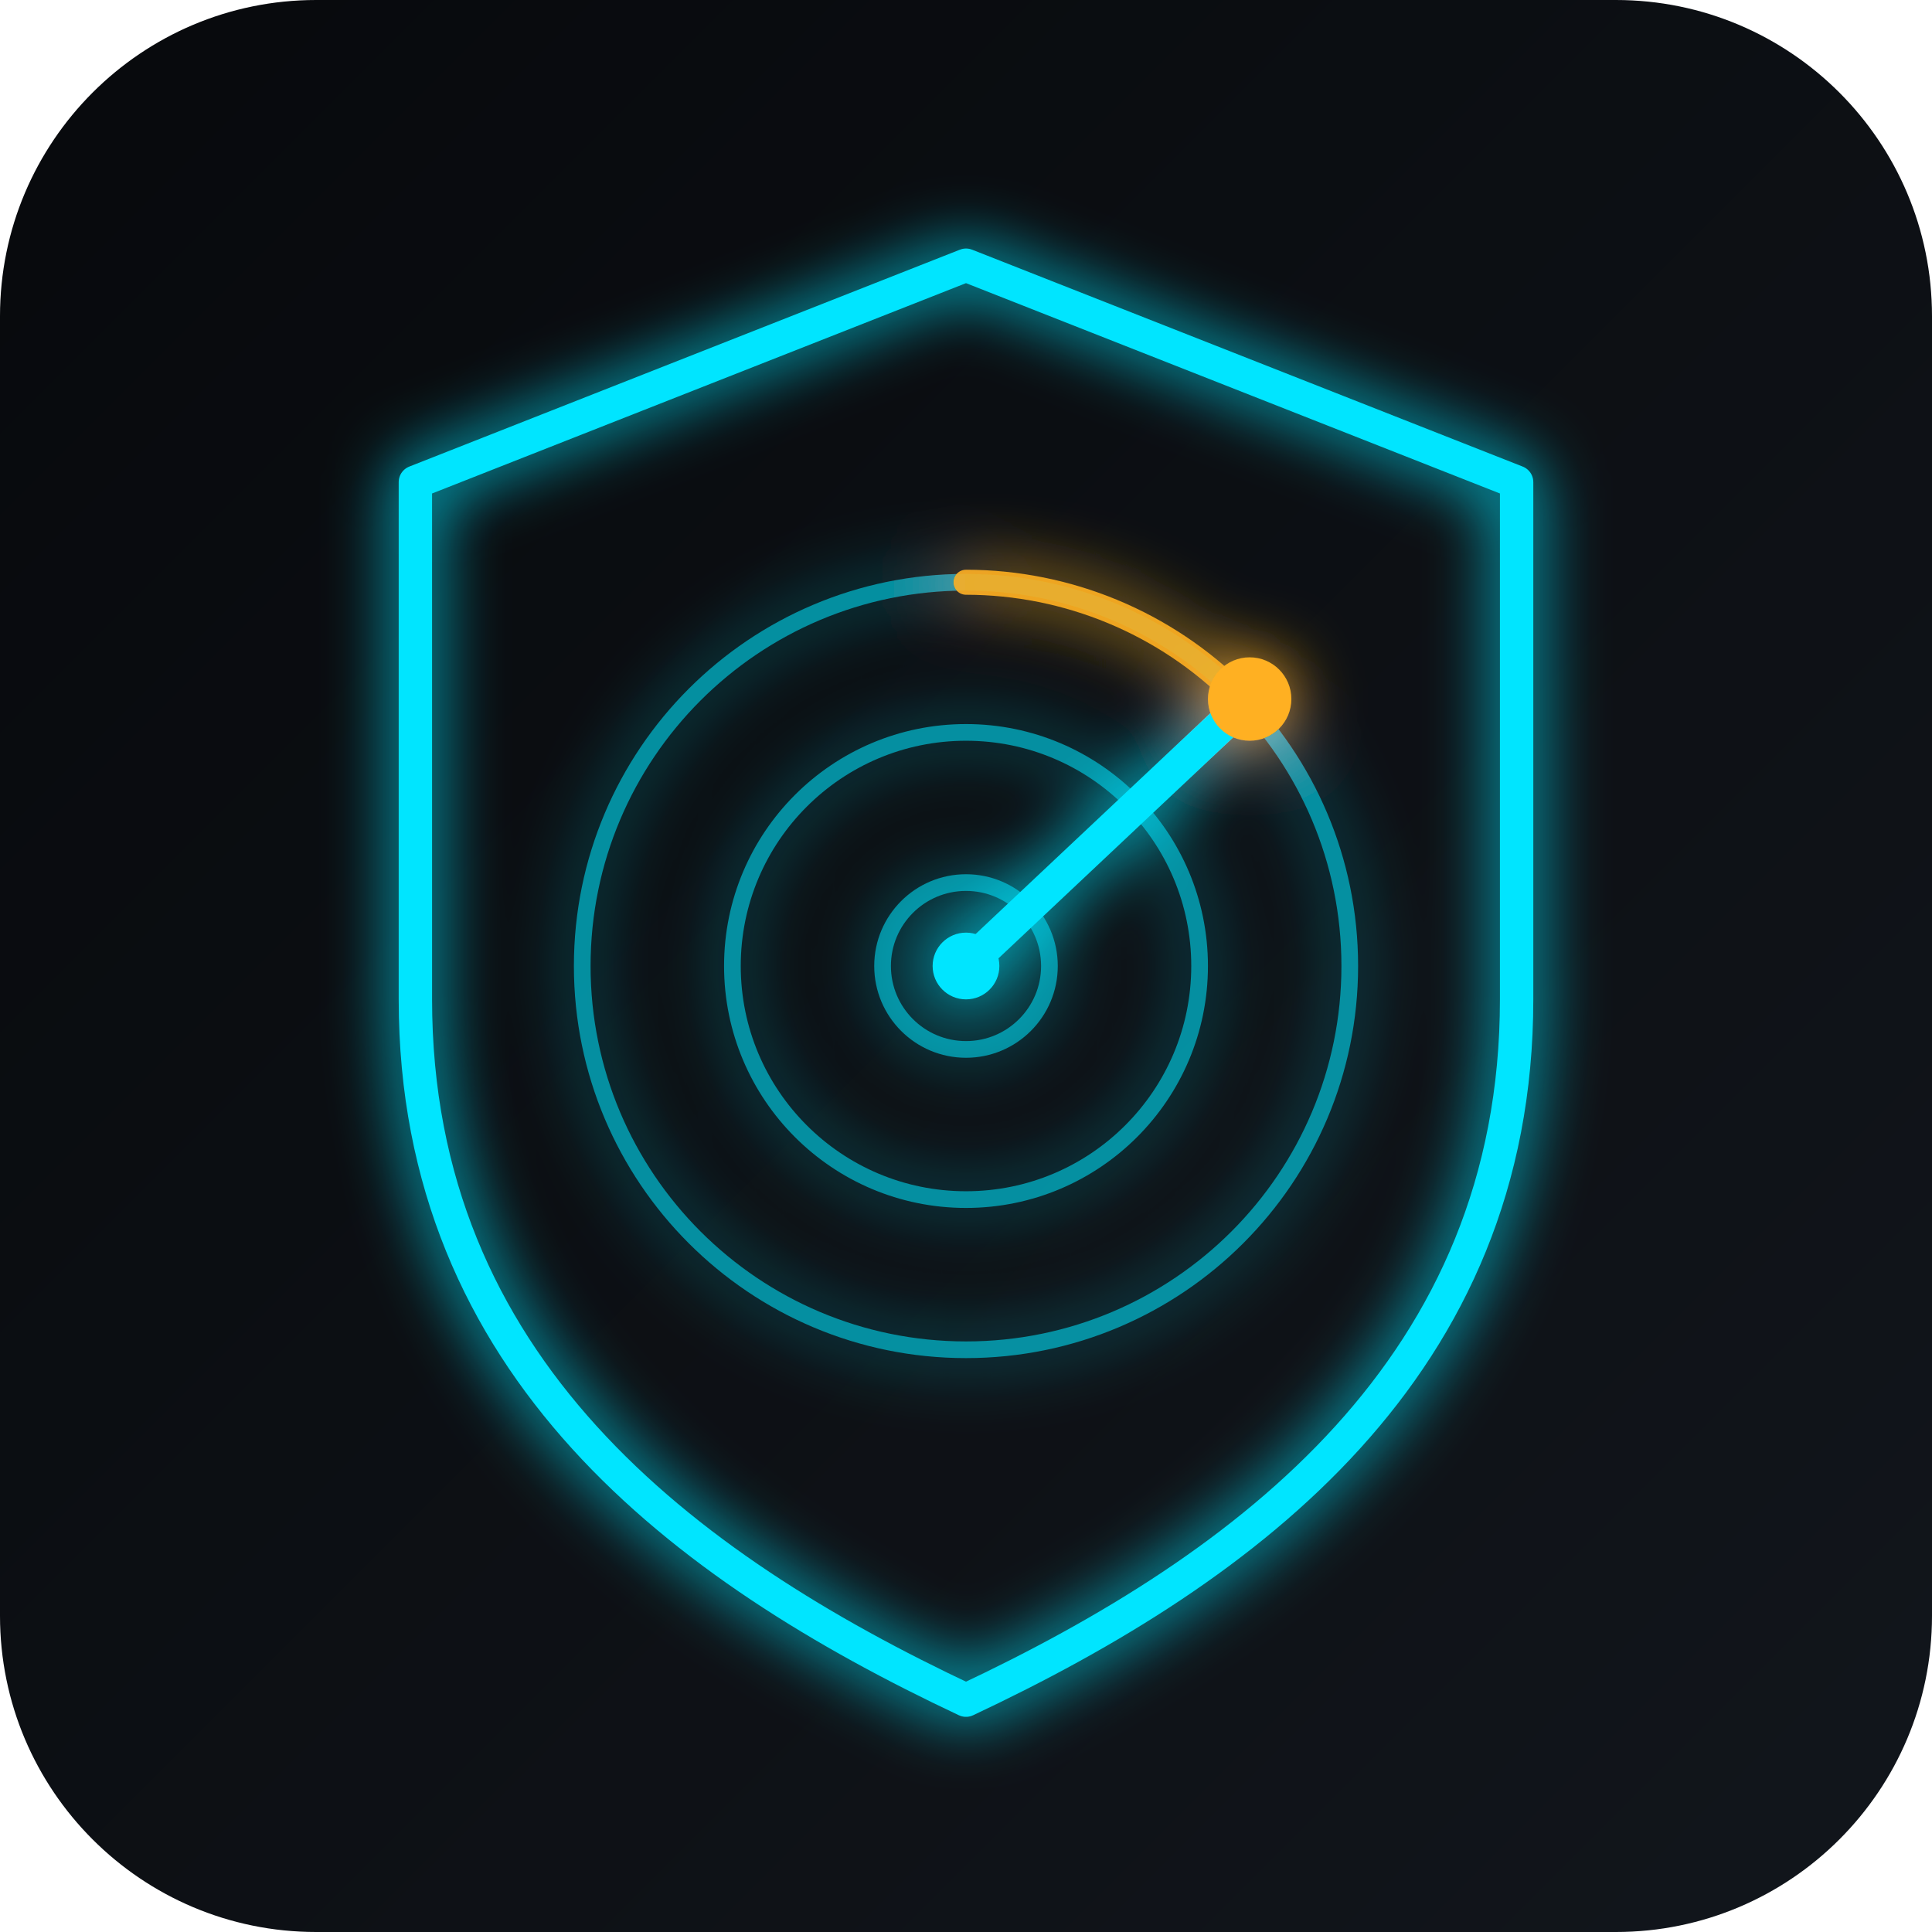
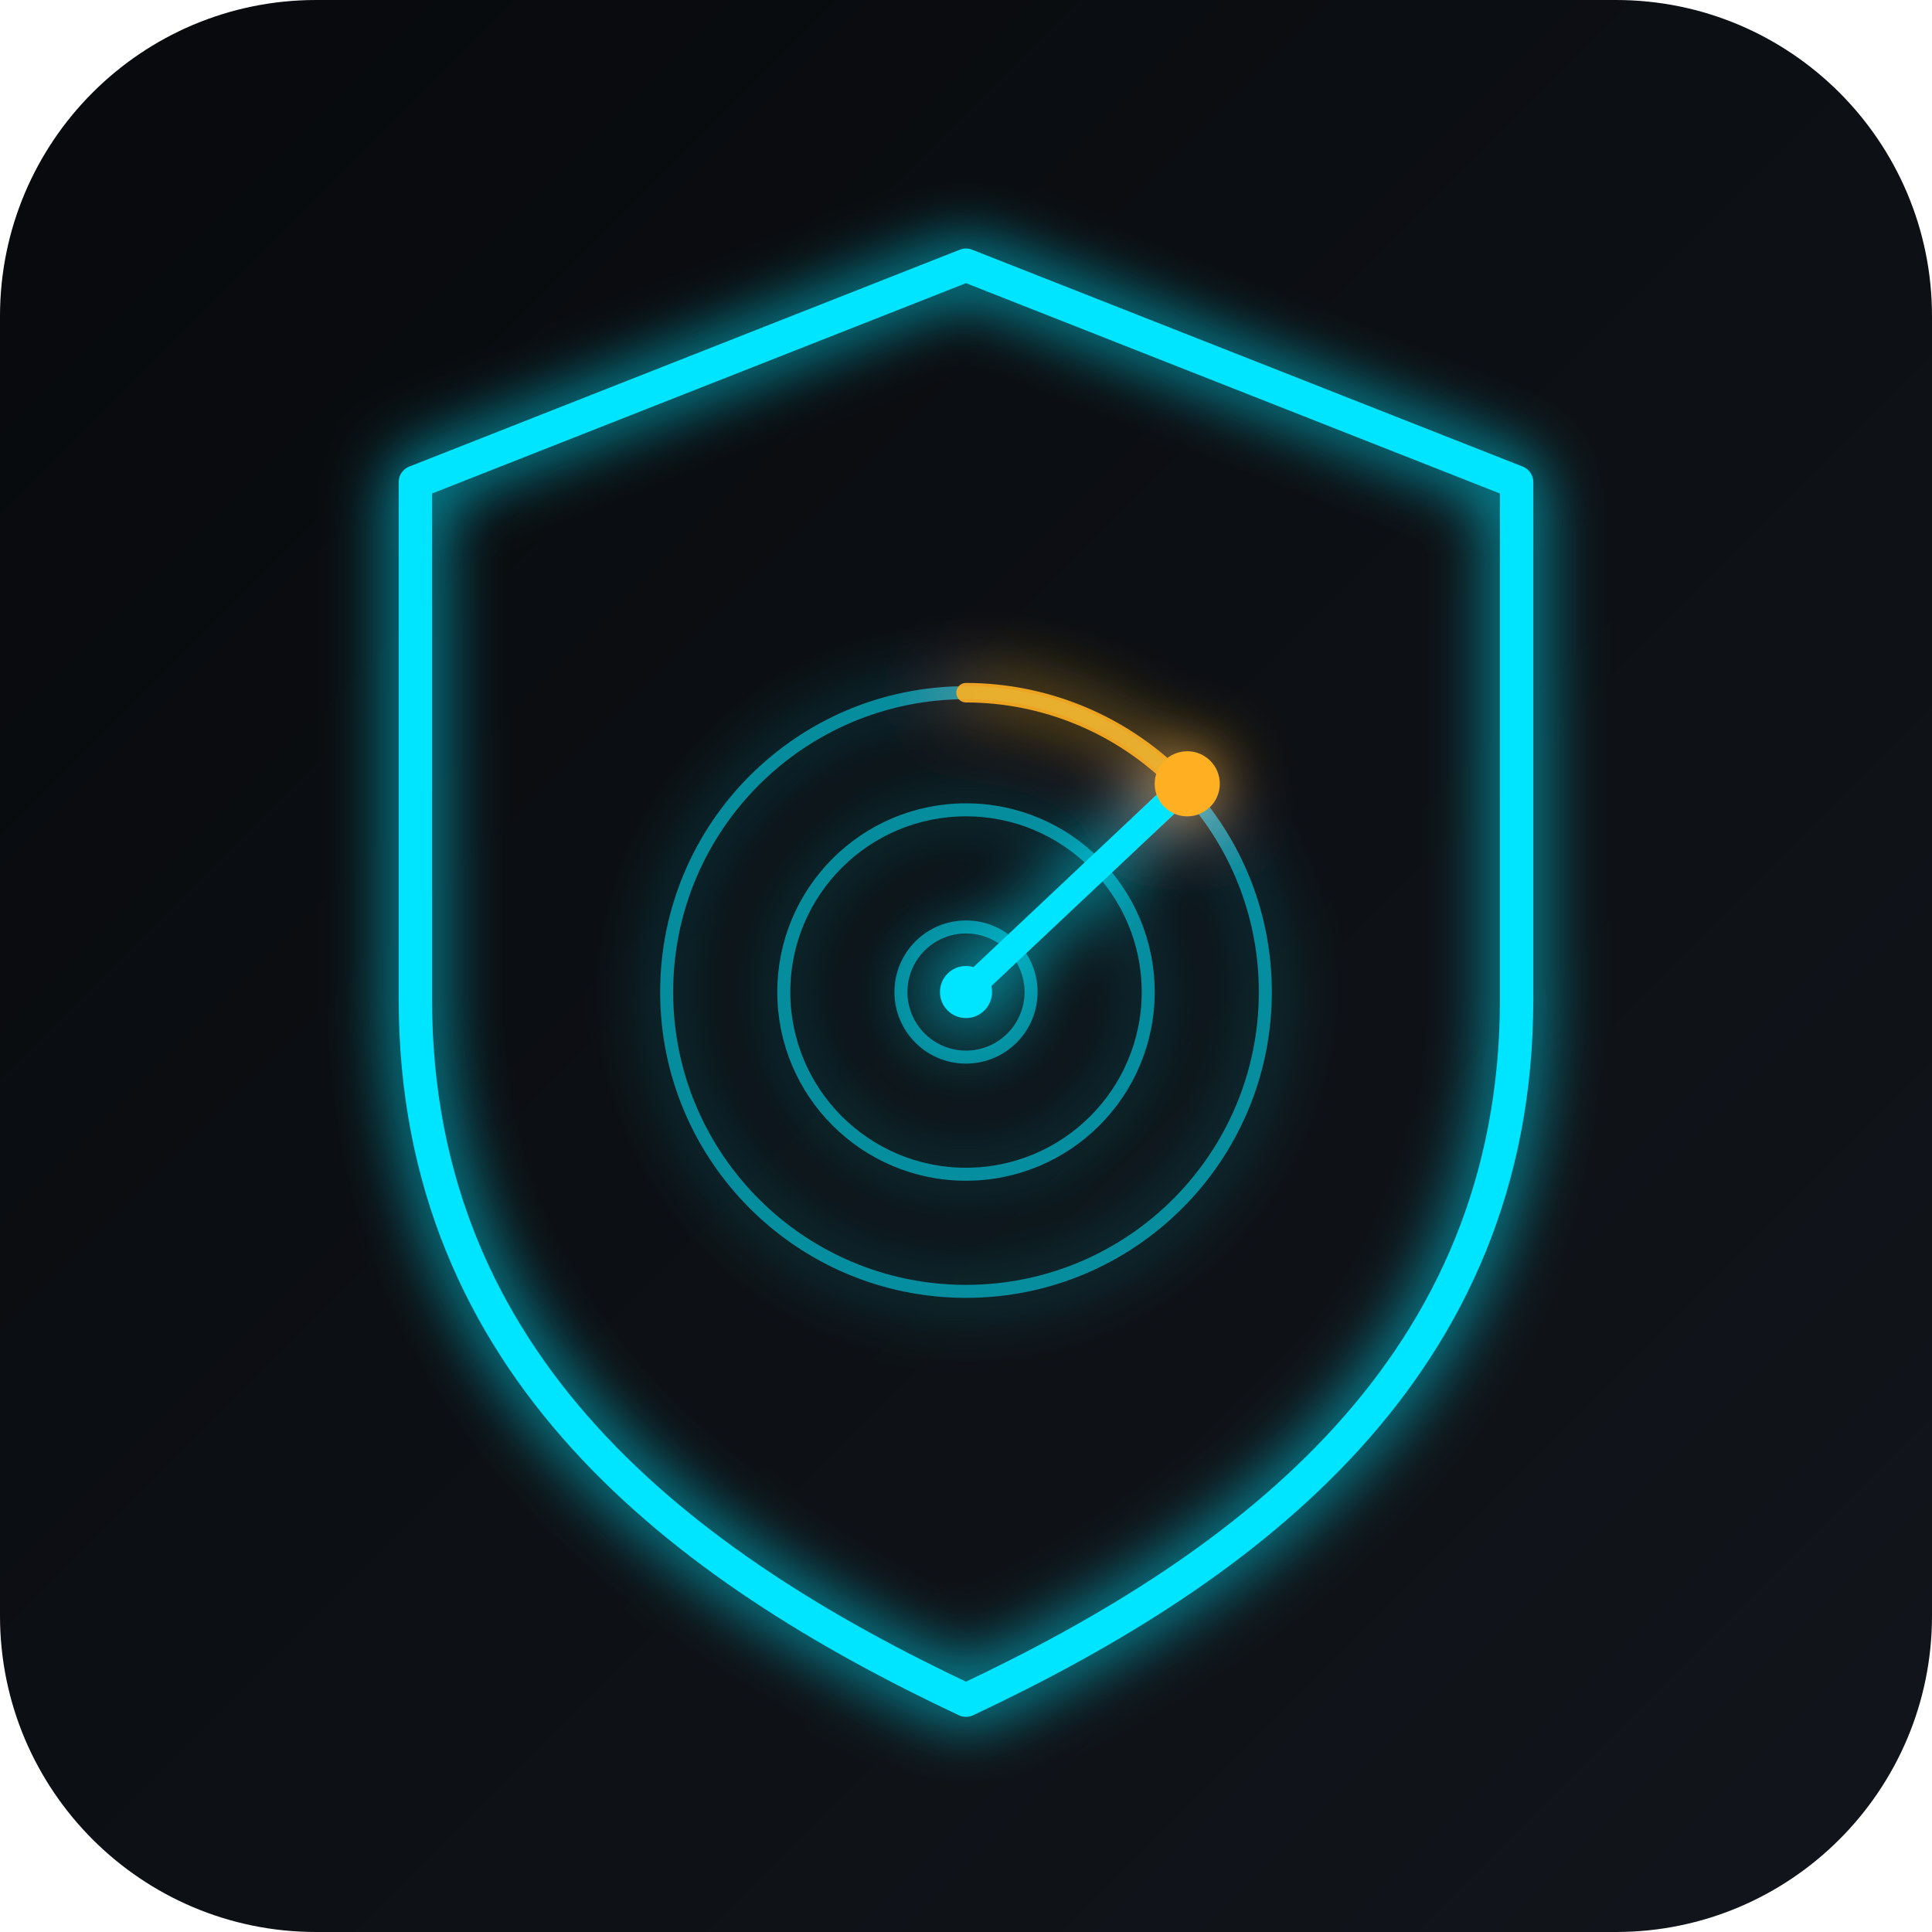
- <svg xmlns="http://www.w3.org/2000/svg" viewBox="-110 -110 220 220" role="img" aria-label="A.R.M.O.R.">
+ <svg xmlns="http://www.w3.org/2000/svg" viewBox="-110 -110 220 220" role="img" aria-label="ARMOR-RADAR">
  <defs>
    <linearGradient id="bg" x1="0%" y1="0%" x2="100%" y2="100%">
      <stop stop-color="#07090C" />
      <stop offset="1" stop-color="#12161C" />
    </linearGradient>
    <filter id="g">
      <feGaussianBlur stdDeviation="4" result="b" />
      <feMerge>
        <feMergeNode in="b" />
        <feMergeNode in="SourceGraphic" />
      </feMerge>
    </filter>
  </defs>
  <rect x="-110" y="-110" width="220" height="220" rx="36" fill="url(#bg)" />
-   <g transform="scale(0.95)" filter="url(#g)" fill="none" stroke="#00E5FF" stroke-width="4" stroke-linejoin="round" stroke-linecap="round">
+   <g transform="scale(0.95)" filter="url(#g)" fill="none" stroke-linecap="round" stroke-linejoin="round" stroke="#00E5FF" stroke-width="4">
    <path d="M0,-84 L66,-58 V4 C66,48 34,72 0,88 C-34,72 -66,48 -66,4 V-58 Z" />
-     <circle r="46" stroke-width="2" opacity=".55" />
-     <circle r="28" stroke-width="2" opacity=".55" />
-     <circle r="10" stroke-width="2" opacity=".55" />
-     <path d="M0,0 L34,-32" stroke-width="4" />
-     <path d="M0,-46 A46,46 0 0 1 32.5,-32.5" stroke="#FFB020" stroke-width="3" opacity=".9" />
-     <circle cx="34" cy="-32" r="5" fill="#FFB020" stroke="none" />
-     <circle r="4" fill="#00E5FF" stroke="none" />
+     <g transform="scale(.78) translate(0 4)" stroke-width="4">
+       <circle r="46" stroke-width="2" opacity=".55" />
+       <circle r="28" stroke-width="2" opacity=".55" />
+       <circle r="10" stroke-width="2" opacity=".55" />
+       <path d="M0,0 L34,-32" stroke-width="4" />
+       <path d="M0,-46 A46,46 0 0 1 32.5,-32.5" stroke="#FFB020" stroke-width="3" opacity=".9" />
+       <circle cx="34" cy="-32" r="5" fill="#FFB020" stroke="none" />
+       <circle r="4" fill="#00E5FF" stroke="none" />
+     </g>
  </g>
</svg>
